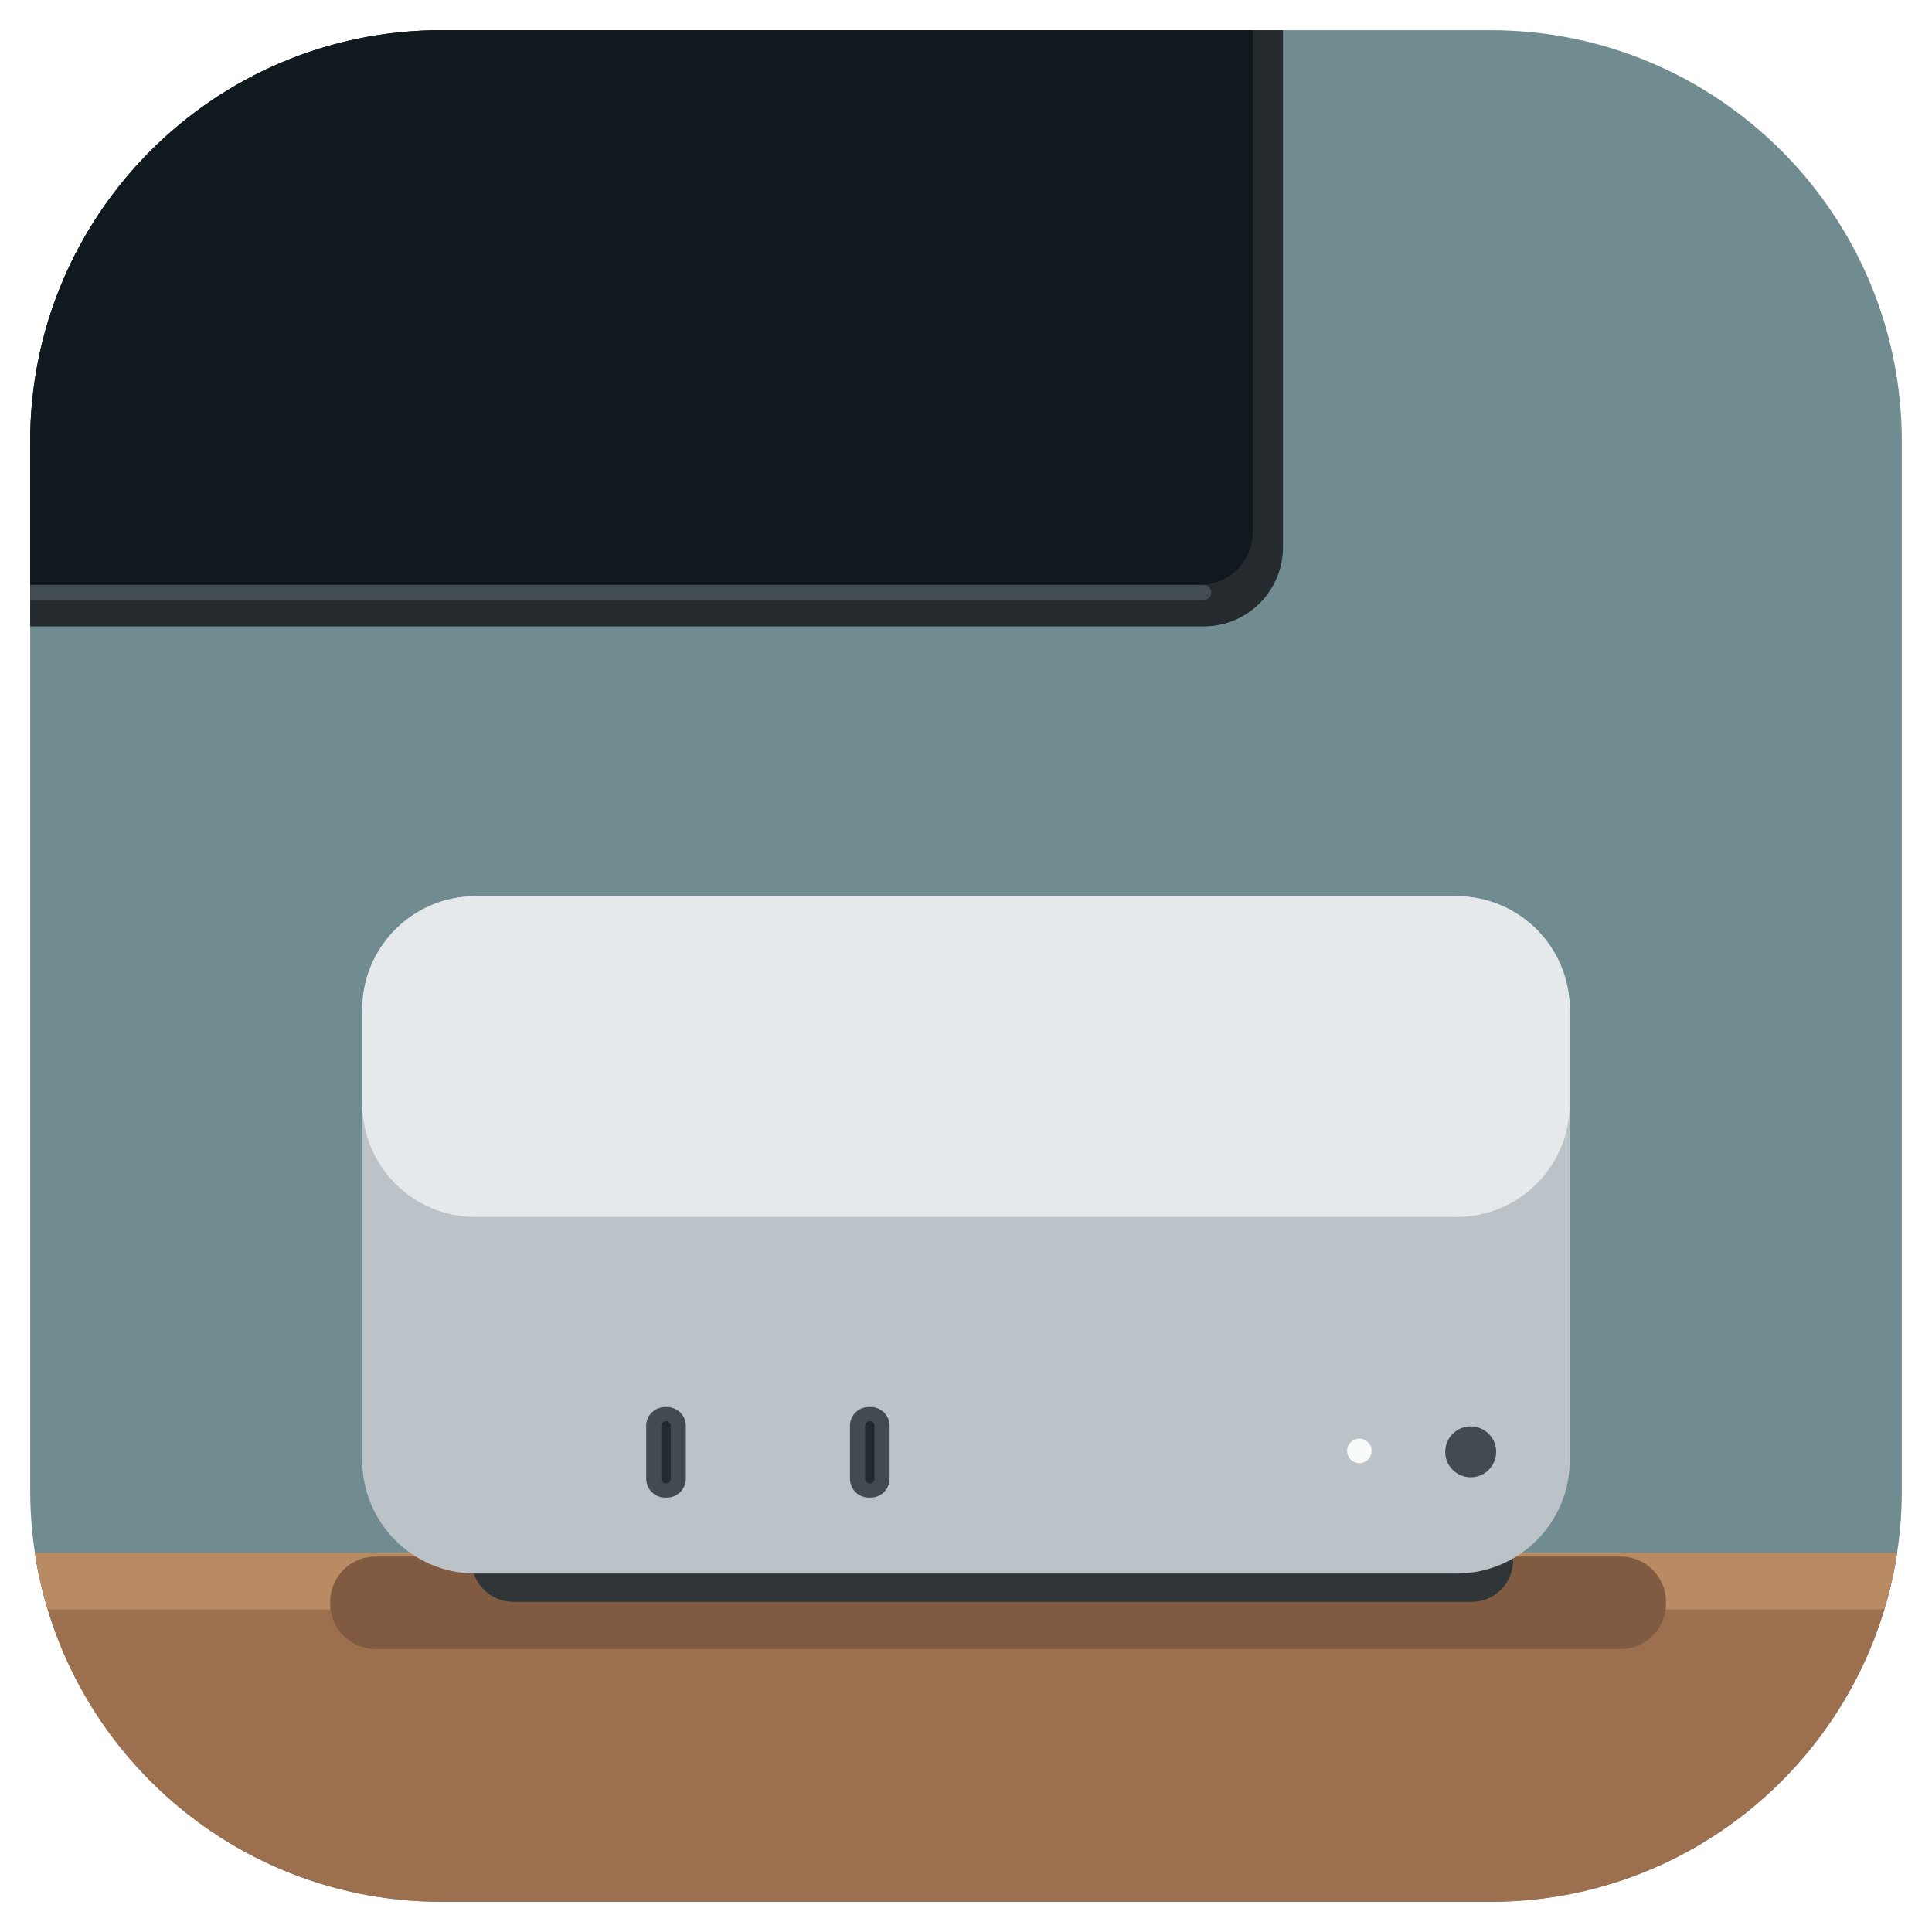
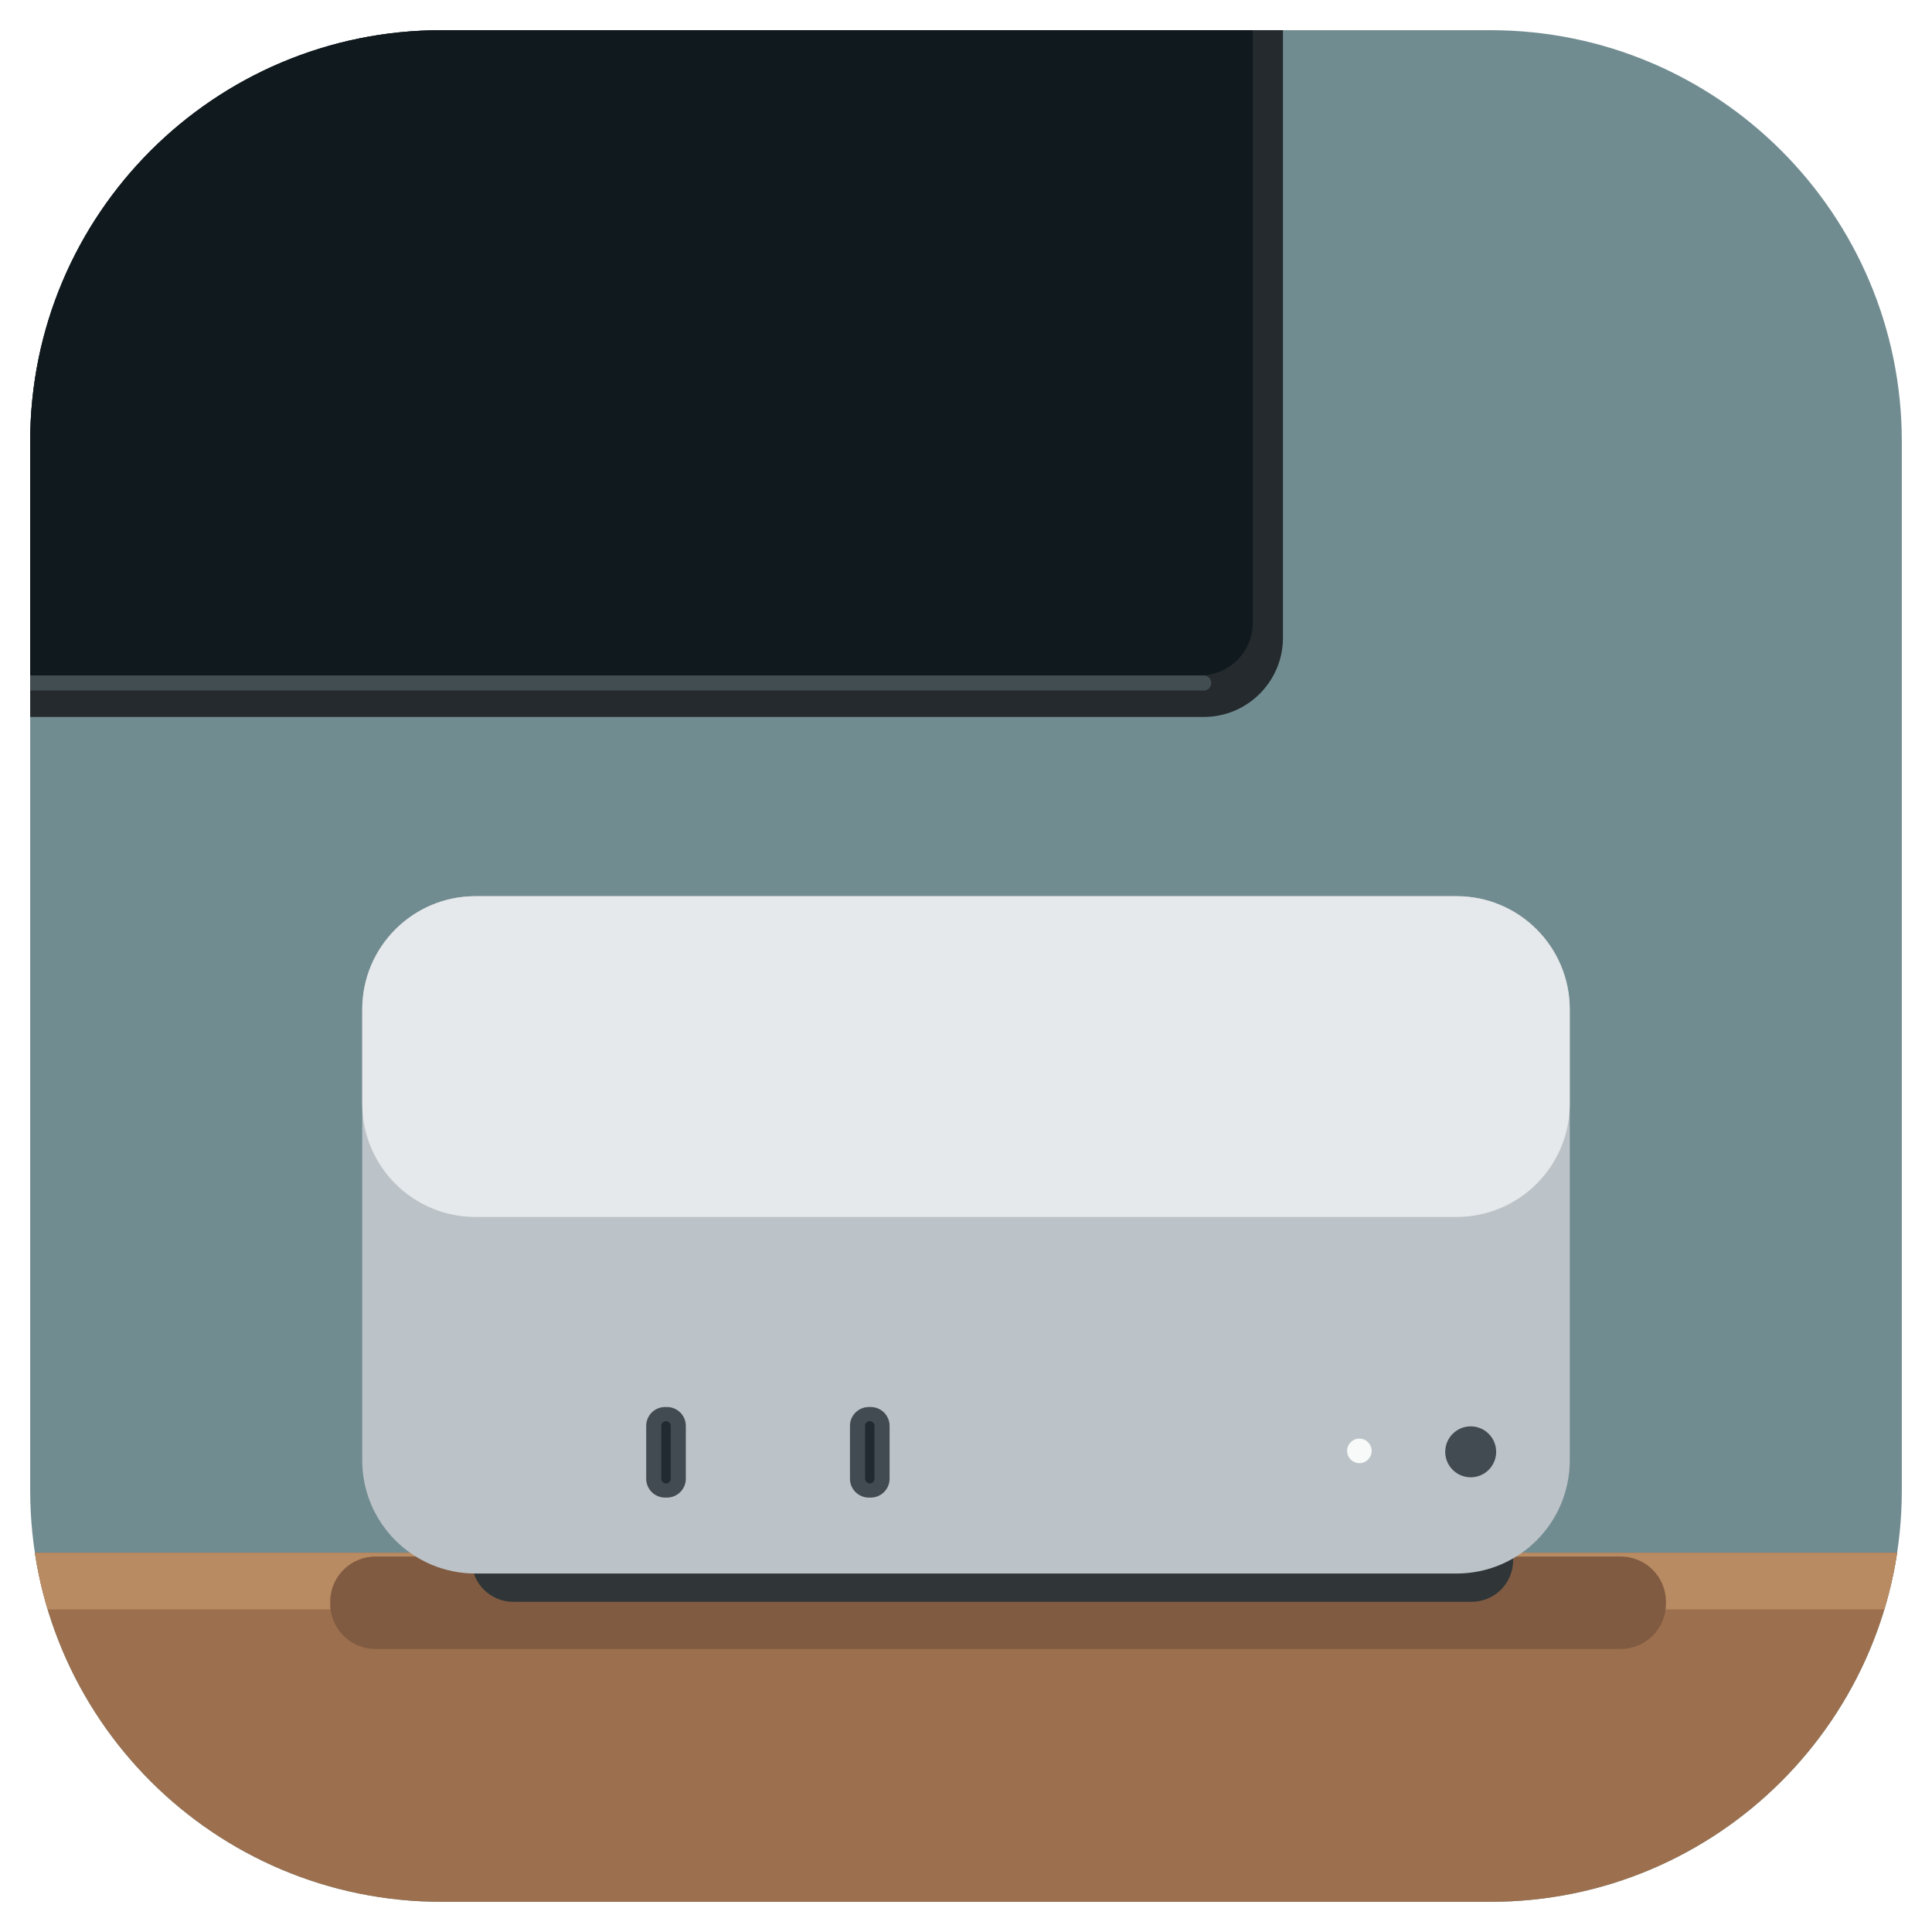
<svg xmlns="http://www.w3.org/2000/svg" width="1024" height="1024" viewBox="0 0 1024 1024" role="img" aria-labelledby="title desc">
  <defs>
    <clipPath id="tile">
      <rect x="16" y="16" width="992" height="992" rx="218" />
    </clipPath>
  </defs>
  <g clip-path="url(#tile)">
    <rect x="16" y="16" width="992" height="992" fill="#718c91" />
-     <rect x="-160" y="-130" width="840" height="462" rx="42" fill="#242a2d" />
-     <rect x="-144" y="-114" width="808" height="424" rx="28" fill="#10191e" />
-     <rect x="-100" y="310" width="742" height="8" rx="4" fill="#424d52" />
+     <rect x="-160" y="-82" width="840" height="462" rx="42" fill="#242a2d" />
+     <rect x="-144" y="-66" width="808" height="424" rx="28" fill="#10191e" />
+     <rect x="-100" y="358" width="742" height="8" rx="4" fill="#424d52" />
    <rect x="16" y="823" width="992" height="185" fill="#9c704e" />
    <rect x="16" y="823" width="992" height="30" fill="#b88b62" />
    <rect x="175" y="825" width="708" height="49" rx="24" fill="#815b41" />
    <rect x="250" y="805" width="552" height="44" rx="22" fill="#303638" />
    <rect x="192" y="475" width="640" height="359" rx="60" fill="#bcc3c8" />
    <rect x="192" y="475" width="640" height="170" rx="60" fill="#e6e9eb" />
    <g fill="#424b52">
      <rect x="342.5" y="745.75" width="21" height="48" rx="10" />
      <rect x="450.5" y="745.75" width="21" height="48" rx="10" />
      <circle cx="779.5" cy="769.5" r="13.5" />
    </g>
    <g fill="#202a30">
      <rect x="350.5" y="753.25" width="5" height="33" rx="2.5" />
      <rect x="458.5" y="753.25" width="5" height="33" rx="2.5" />
    </g>
    <circle cx="720.5" cy="769" r="6.5" fill="#f7faf8" />
  </g>
</svg>
